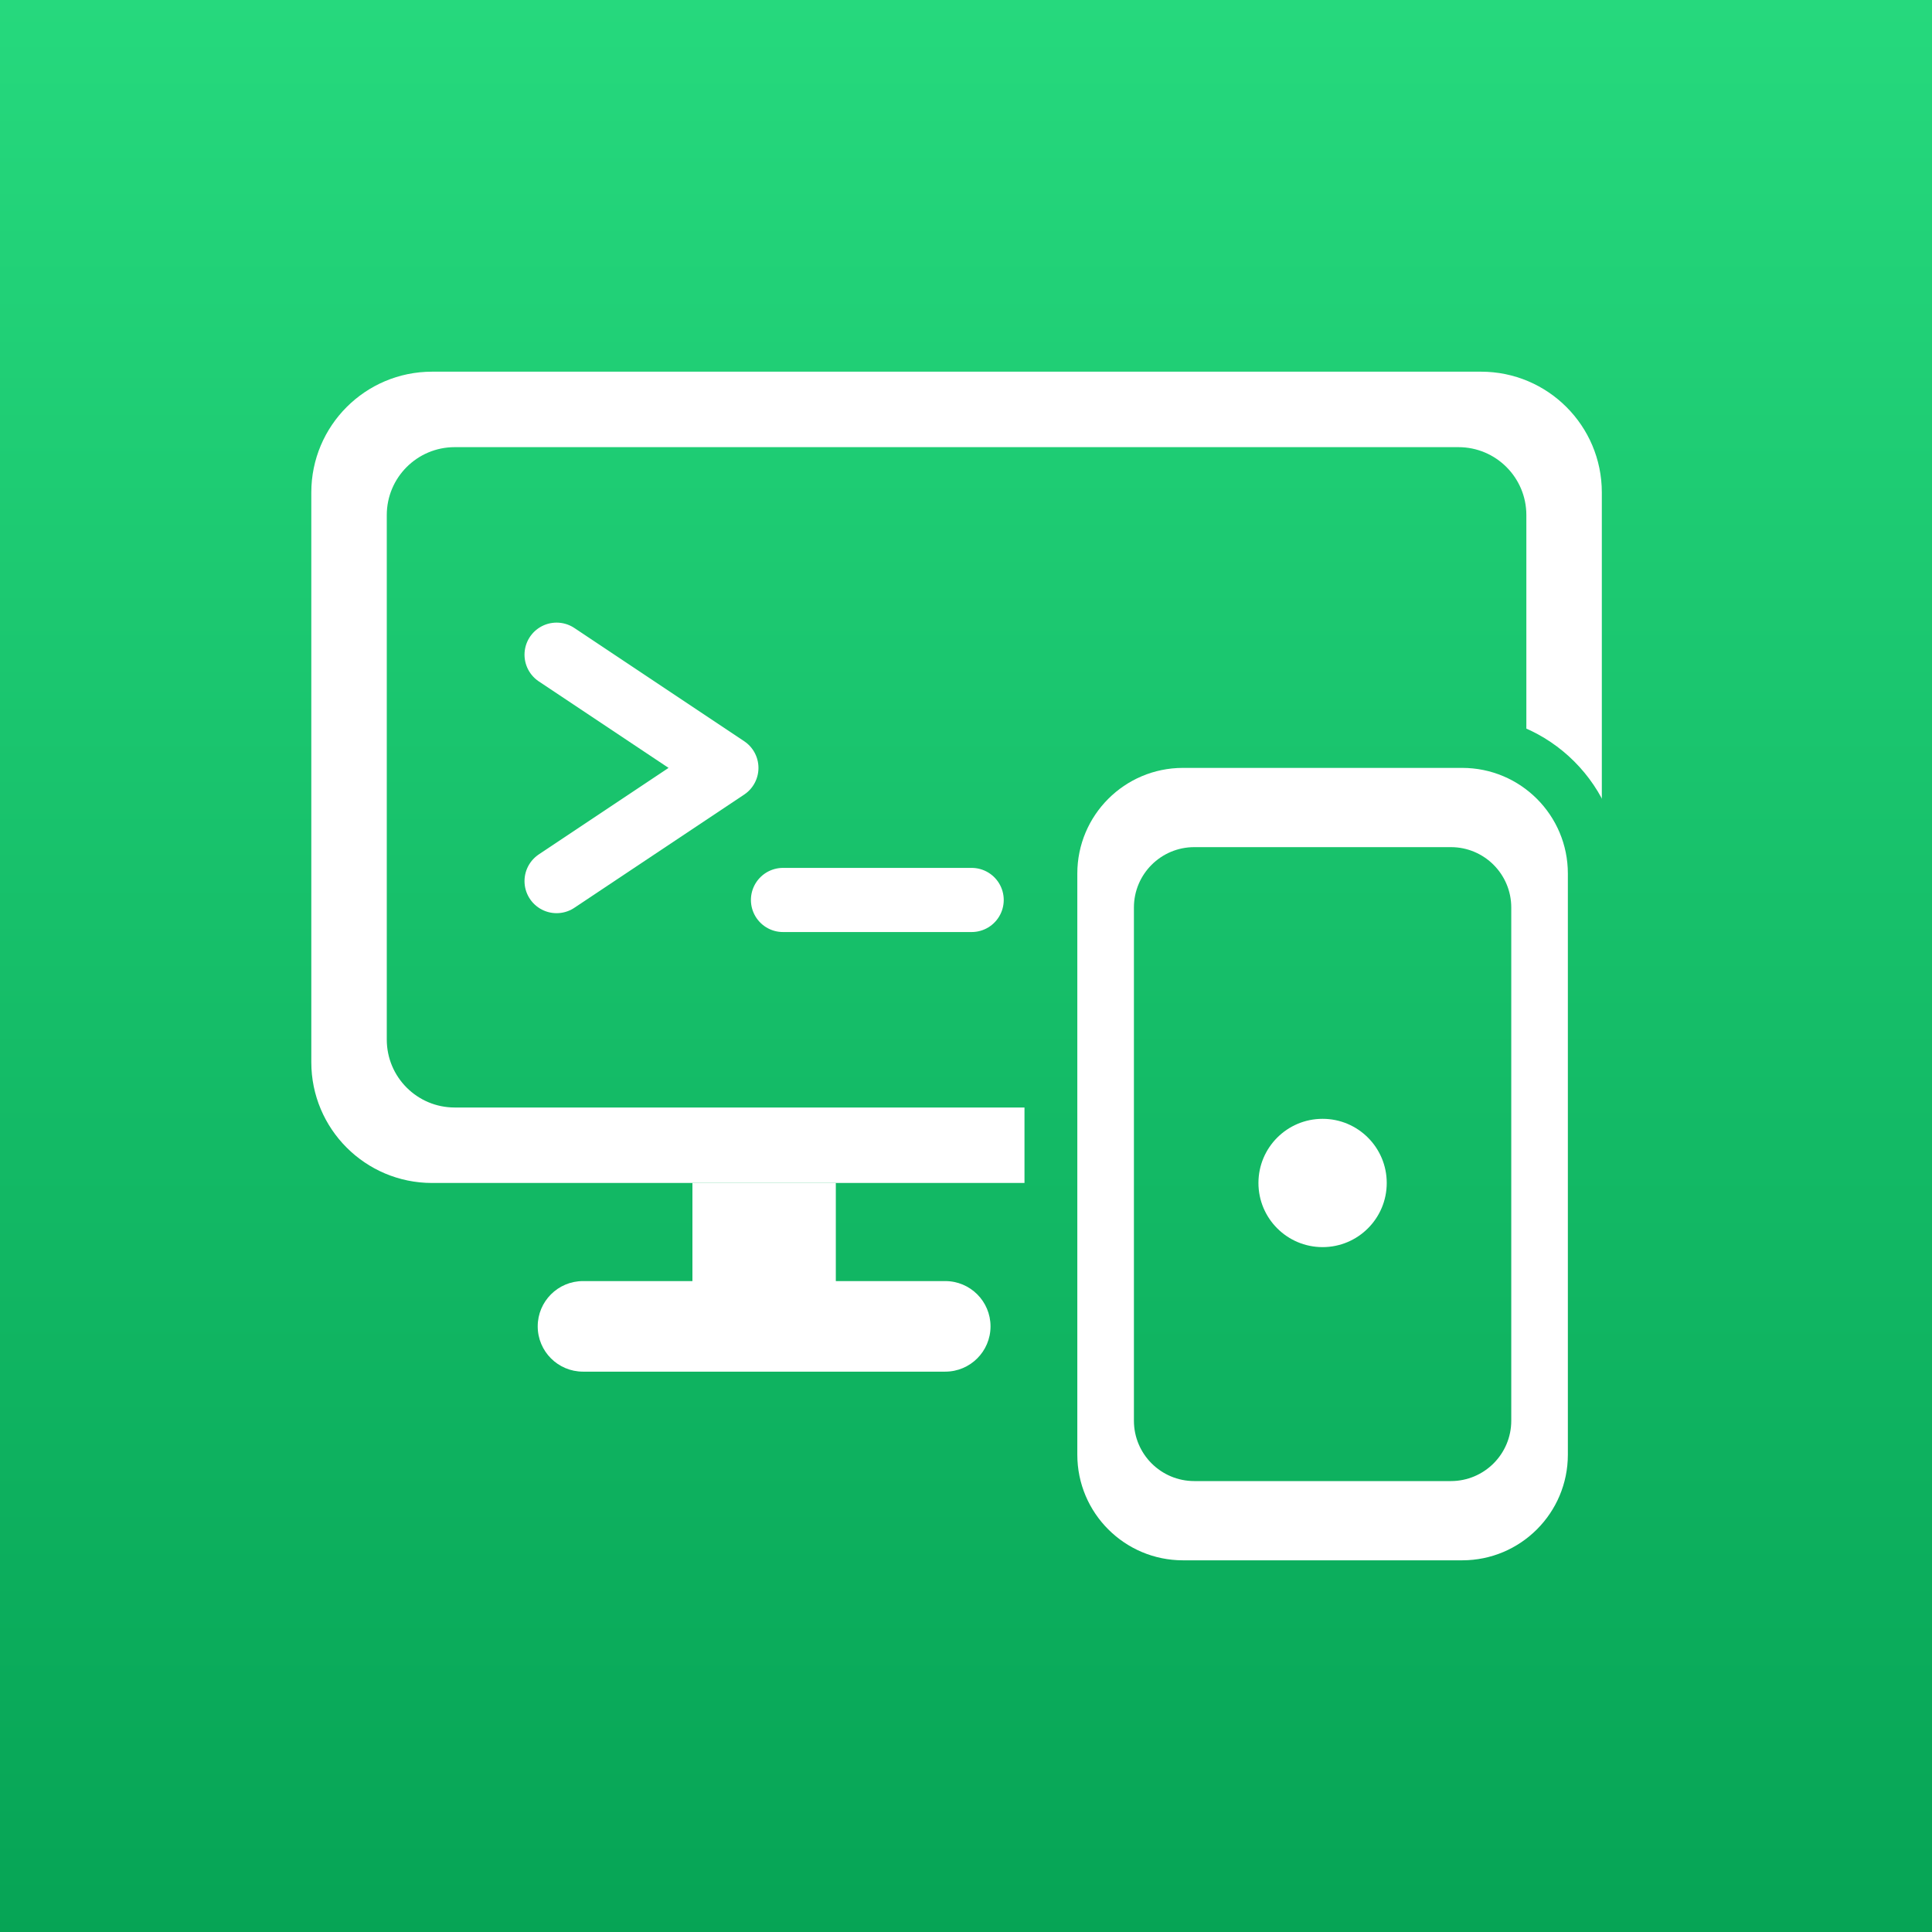
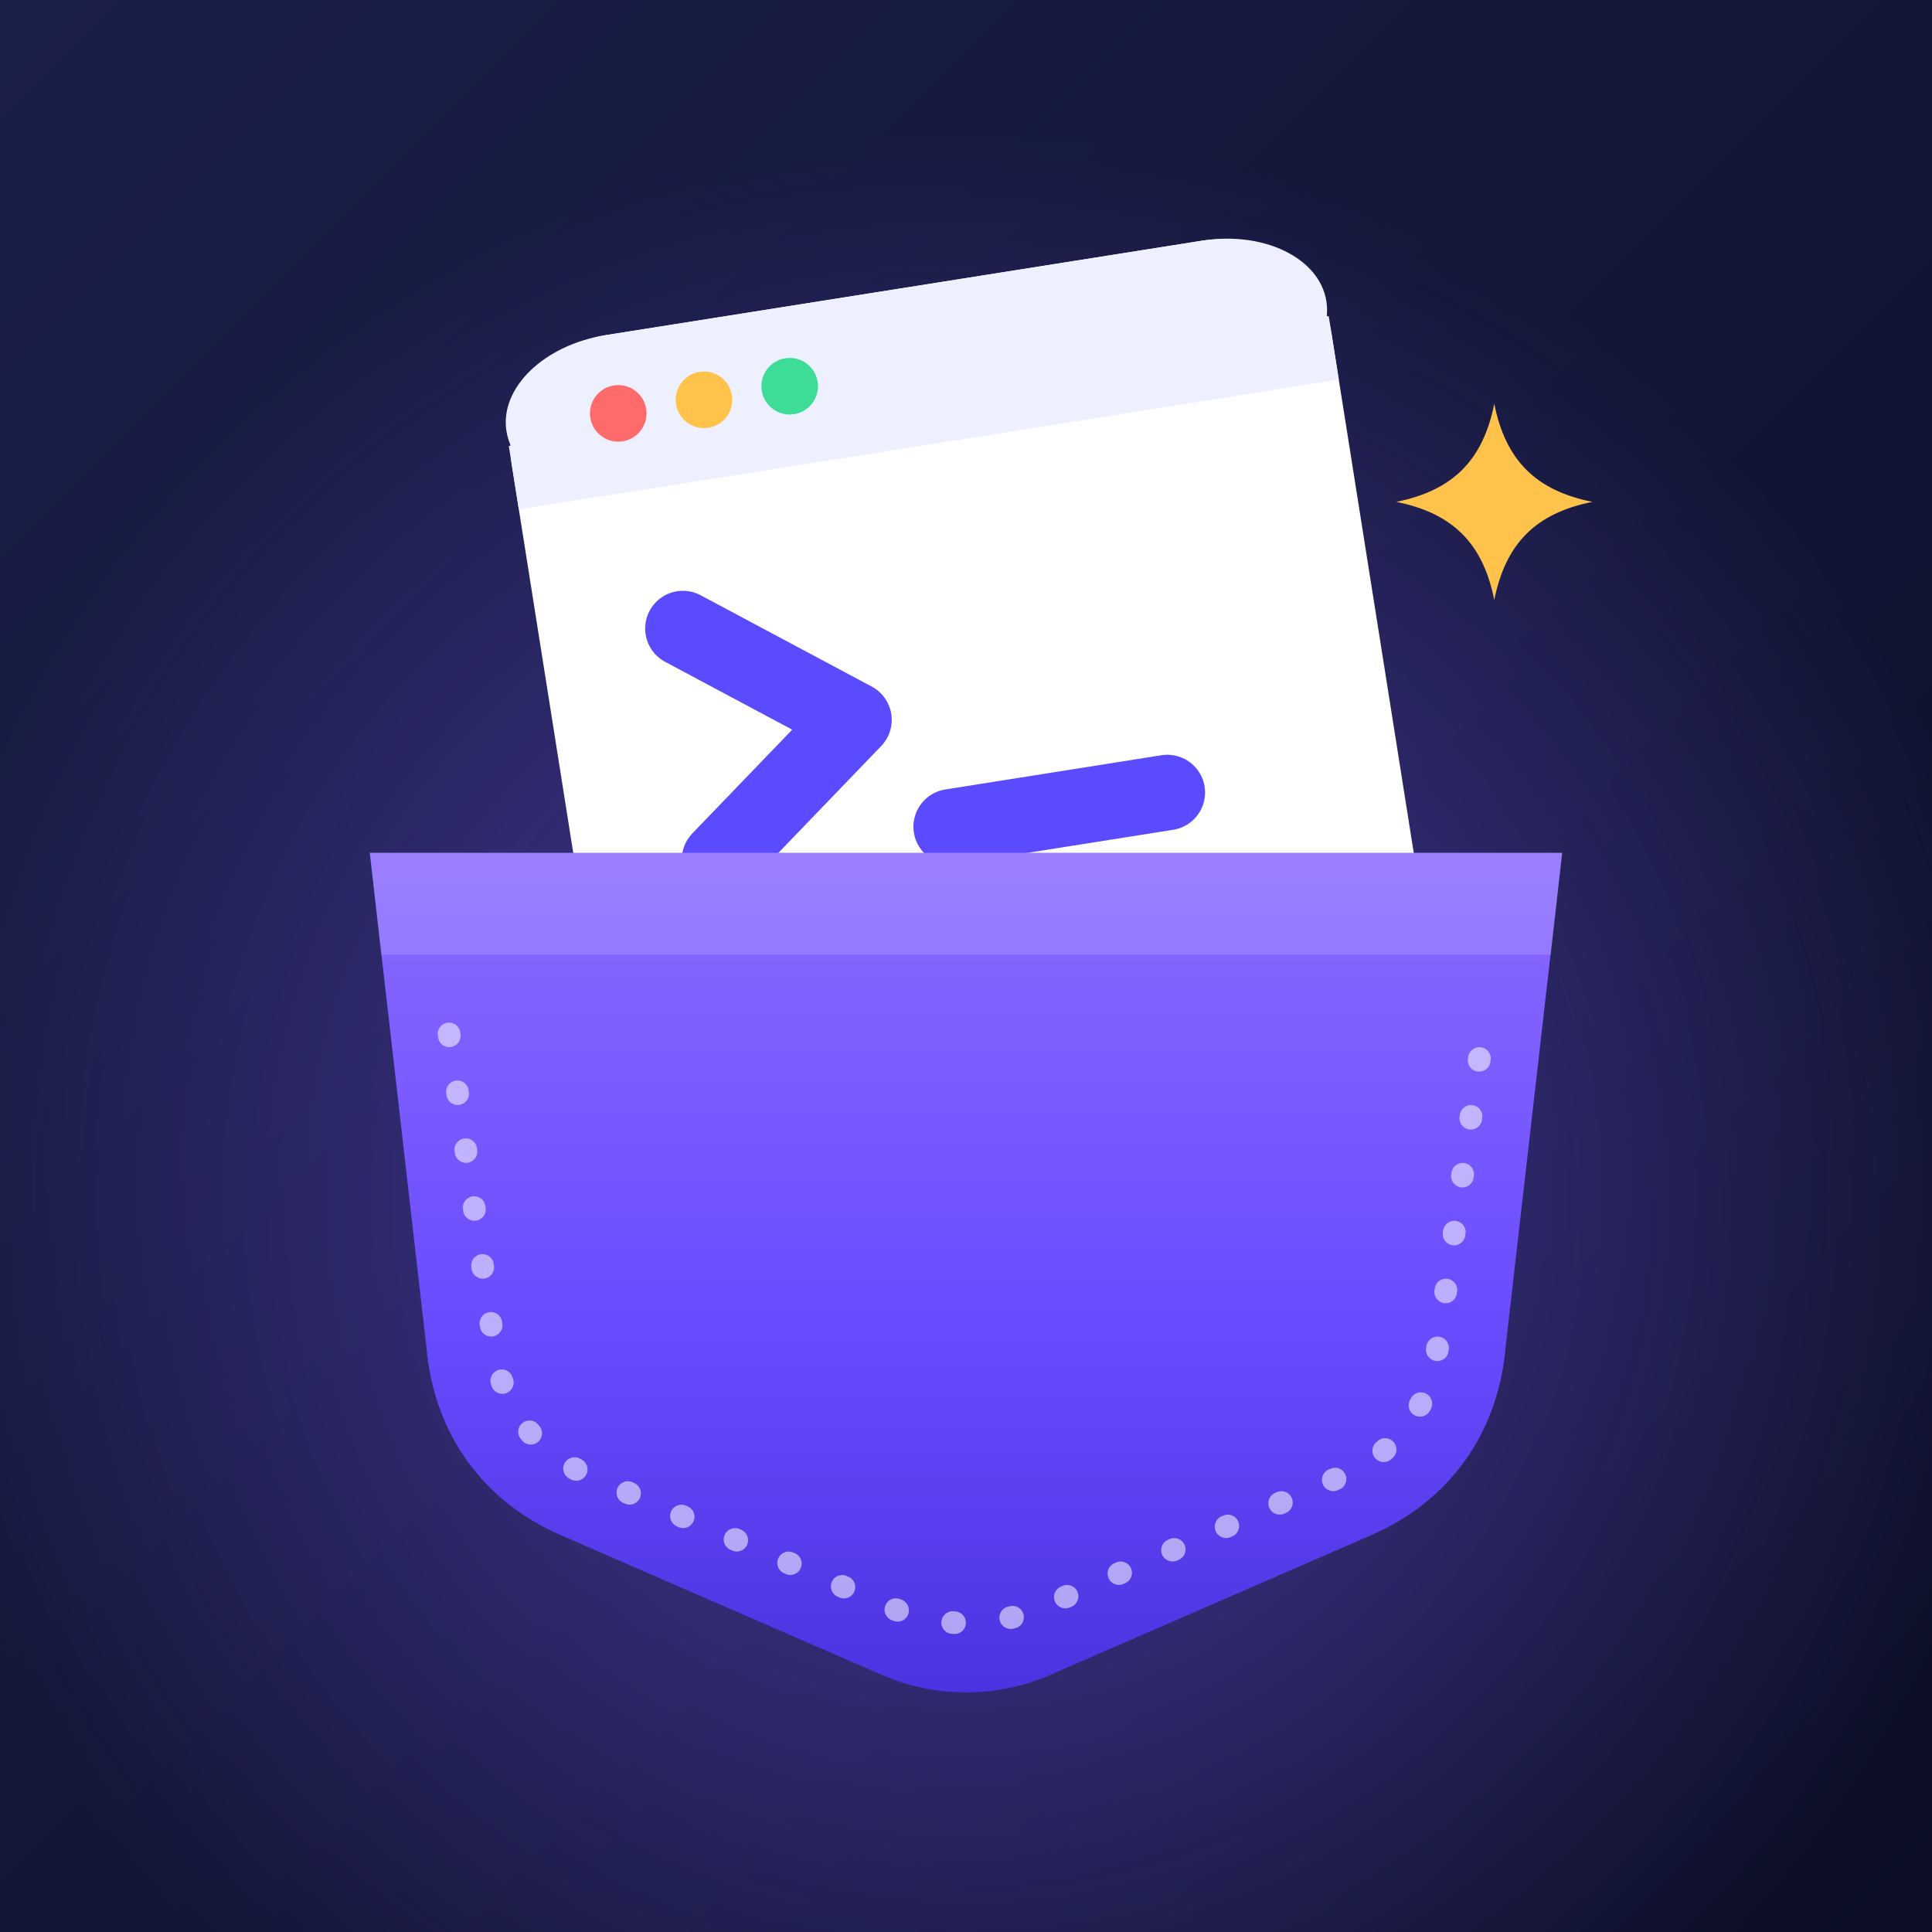
<svg xmlns="http://www.w3.org/2000/svg" viewBox="0 0 1024 1024">
  <defs>
-     <linearGradient id="g" x1="0" y1="0" x2="0" y2="1">
-       <stop offset="0" stop-color="#26D97D" />
-       <stop offset="1" stop-color="#06A455" />
+     <linearGradient id="bg" x1="0" y1="0" x2="1" y2="1">
+       <stop offset="0" stop-color="#1A1F4A" />
+       <stop offset="1" stop-color="#0B0E24" />
+     </linearGradient>
+     <radialGradient id="glow" cx=".5" cy=".62" r=".55">
+       <stop offset="0" stop-color="#7B5CFF" stop-opacity=".55" />
+       <stop offset="1" stop-color="#7B5CFF" stop-opacity="0" />
+     </radialGradient>
+     <linearGradient id="pk" x1="0" y1="0" x2="0" y2="1">
+       <stop offset="0" stop-color="#8B6BFF" />
+       <stop offset=".55" stop-color="#6A4CFF" />
+       <stop offset="1" stop-color="#4A33E0" />
    </linearGradient>
  </defs>
-   <rect width="1024" height="1024" fill="url(#g)" />
-   <defs>
-     <mask id="cut" maskUnits="userSpaceOnUse" x="0" y="0" width="1024" height="1024">
-       <rect width="1024" height="1024" fill="#fff" />
-       <rect x="548" y="412" width="316" height="476" rx="84" fill="#000" />
-     </mask>
-   </defs>
-   <g transform="translate(-5,-33)" fill="#fff">
-     <g mask="url(#cut)">
-       <path fill-rule="evenodd" d="M234 230h556a64 64 0 0 1 64 64v302a64 64 0 0 1-64 64H234a64 64 0 0 1-64-64V294a64 64 0 0 1 64-64zM246 270a36 36 0 0 0-36 36v278a36 36 0 0 0 36 36h532a36 36 0 0 0 36-36V306a36 36 0 0 0-36-36z" />
-       <rect x="372" y="660" width="76" height="64" />
-       <rect x="290" y="712" width="240" height="48" rx="24" />
-       <path d="M300 380l90 60-90 60M420 510h100" fill="none" stroke="#fff" stroke-width="34" stroke-linecap="round" stroke-linejoin="round" />
-     </g>
-     <path fill-rule="evenodd" d="M632 440h148a56 56 0 0 1 56 56v308a56 56 0 0 1-56 56H632a56 56 0 0 1-56-56V496a56 56 0 0 1 56-56zM638 482a32 32 0 0 0-32 32v272a32 32 0 0 0 32 32h136a32 32 0 0 0 32-32V514a32 32 0 0 0-32-32z" />
-     <circle cx="706" cy="660" r="34" />
+   <rect width="1024" height="1024" fill="url(#bg)" />
+   <rect width="1024" height="1024" fill="url(#glow)" />
+   <g transform="rotate(-9 512 360)">
+     <rect x="292" y="150" width="440" height="400" rx="60" fill="#FFFFFF" />
+     <rect x="292" y="150" width="440" height="84" rx="60" fill="#EEF0FF" />
+     <rect x="292" y="200" width="440" height="34" fill="#EEF0FF" />
+     <circle cx="352" cy="192" r="15" fill="#FF6B6B" />
+     <circle cx="398" cy="192" r="15" fill="#FFC24B" />
+     <circle cx="444" cy="192" r="15" fill="#3DDC97" />
+     <path d="M368 310l82 62-82 62" fill="none" stroke="#5B4BFF" stroke-width="40" stroke-linecap="round" stroke-linejoin="round" />
+     <path d="M492 436h116" fill="none" stroke="#5B4BFF" stroke-width="40" stroke-linecap="round" />
  </g>
+   <path d="M196 452h632l-30 262c-4 46-30 82-72 100l-170 74c-28 12-60 12-88 0l-170-74c-42-18-68-54-72-100z" fill="url(#pk)" />
+   <path d="M196 452h632l-6 54H202z" fill="#FFFFFF" fill-opacity=".14" />
+   <path d="M238 548l24 166c4 32 22 56 50 68l160 70c26 11 54 11 80 0l160-70c28-12 46-36 50-68l24-166" fill="none" stroke="#FFFFFF" stroke-opacity=".55" stroke-width="12" stroke-linecap="round" stroke-dasharray="1 30" />
+   <path d="M792 214c6 30 22 46 52 52-30 6-46 22-52 52-6-30-22-46-52-52 30-6 46-22 52-52z" fill="#FFC24B" />
</svg>
